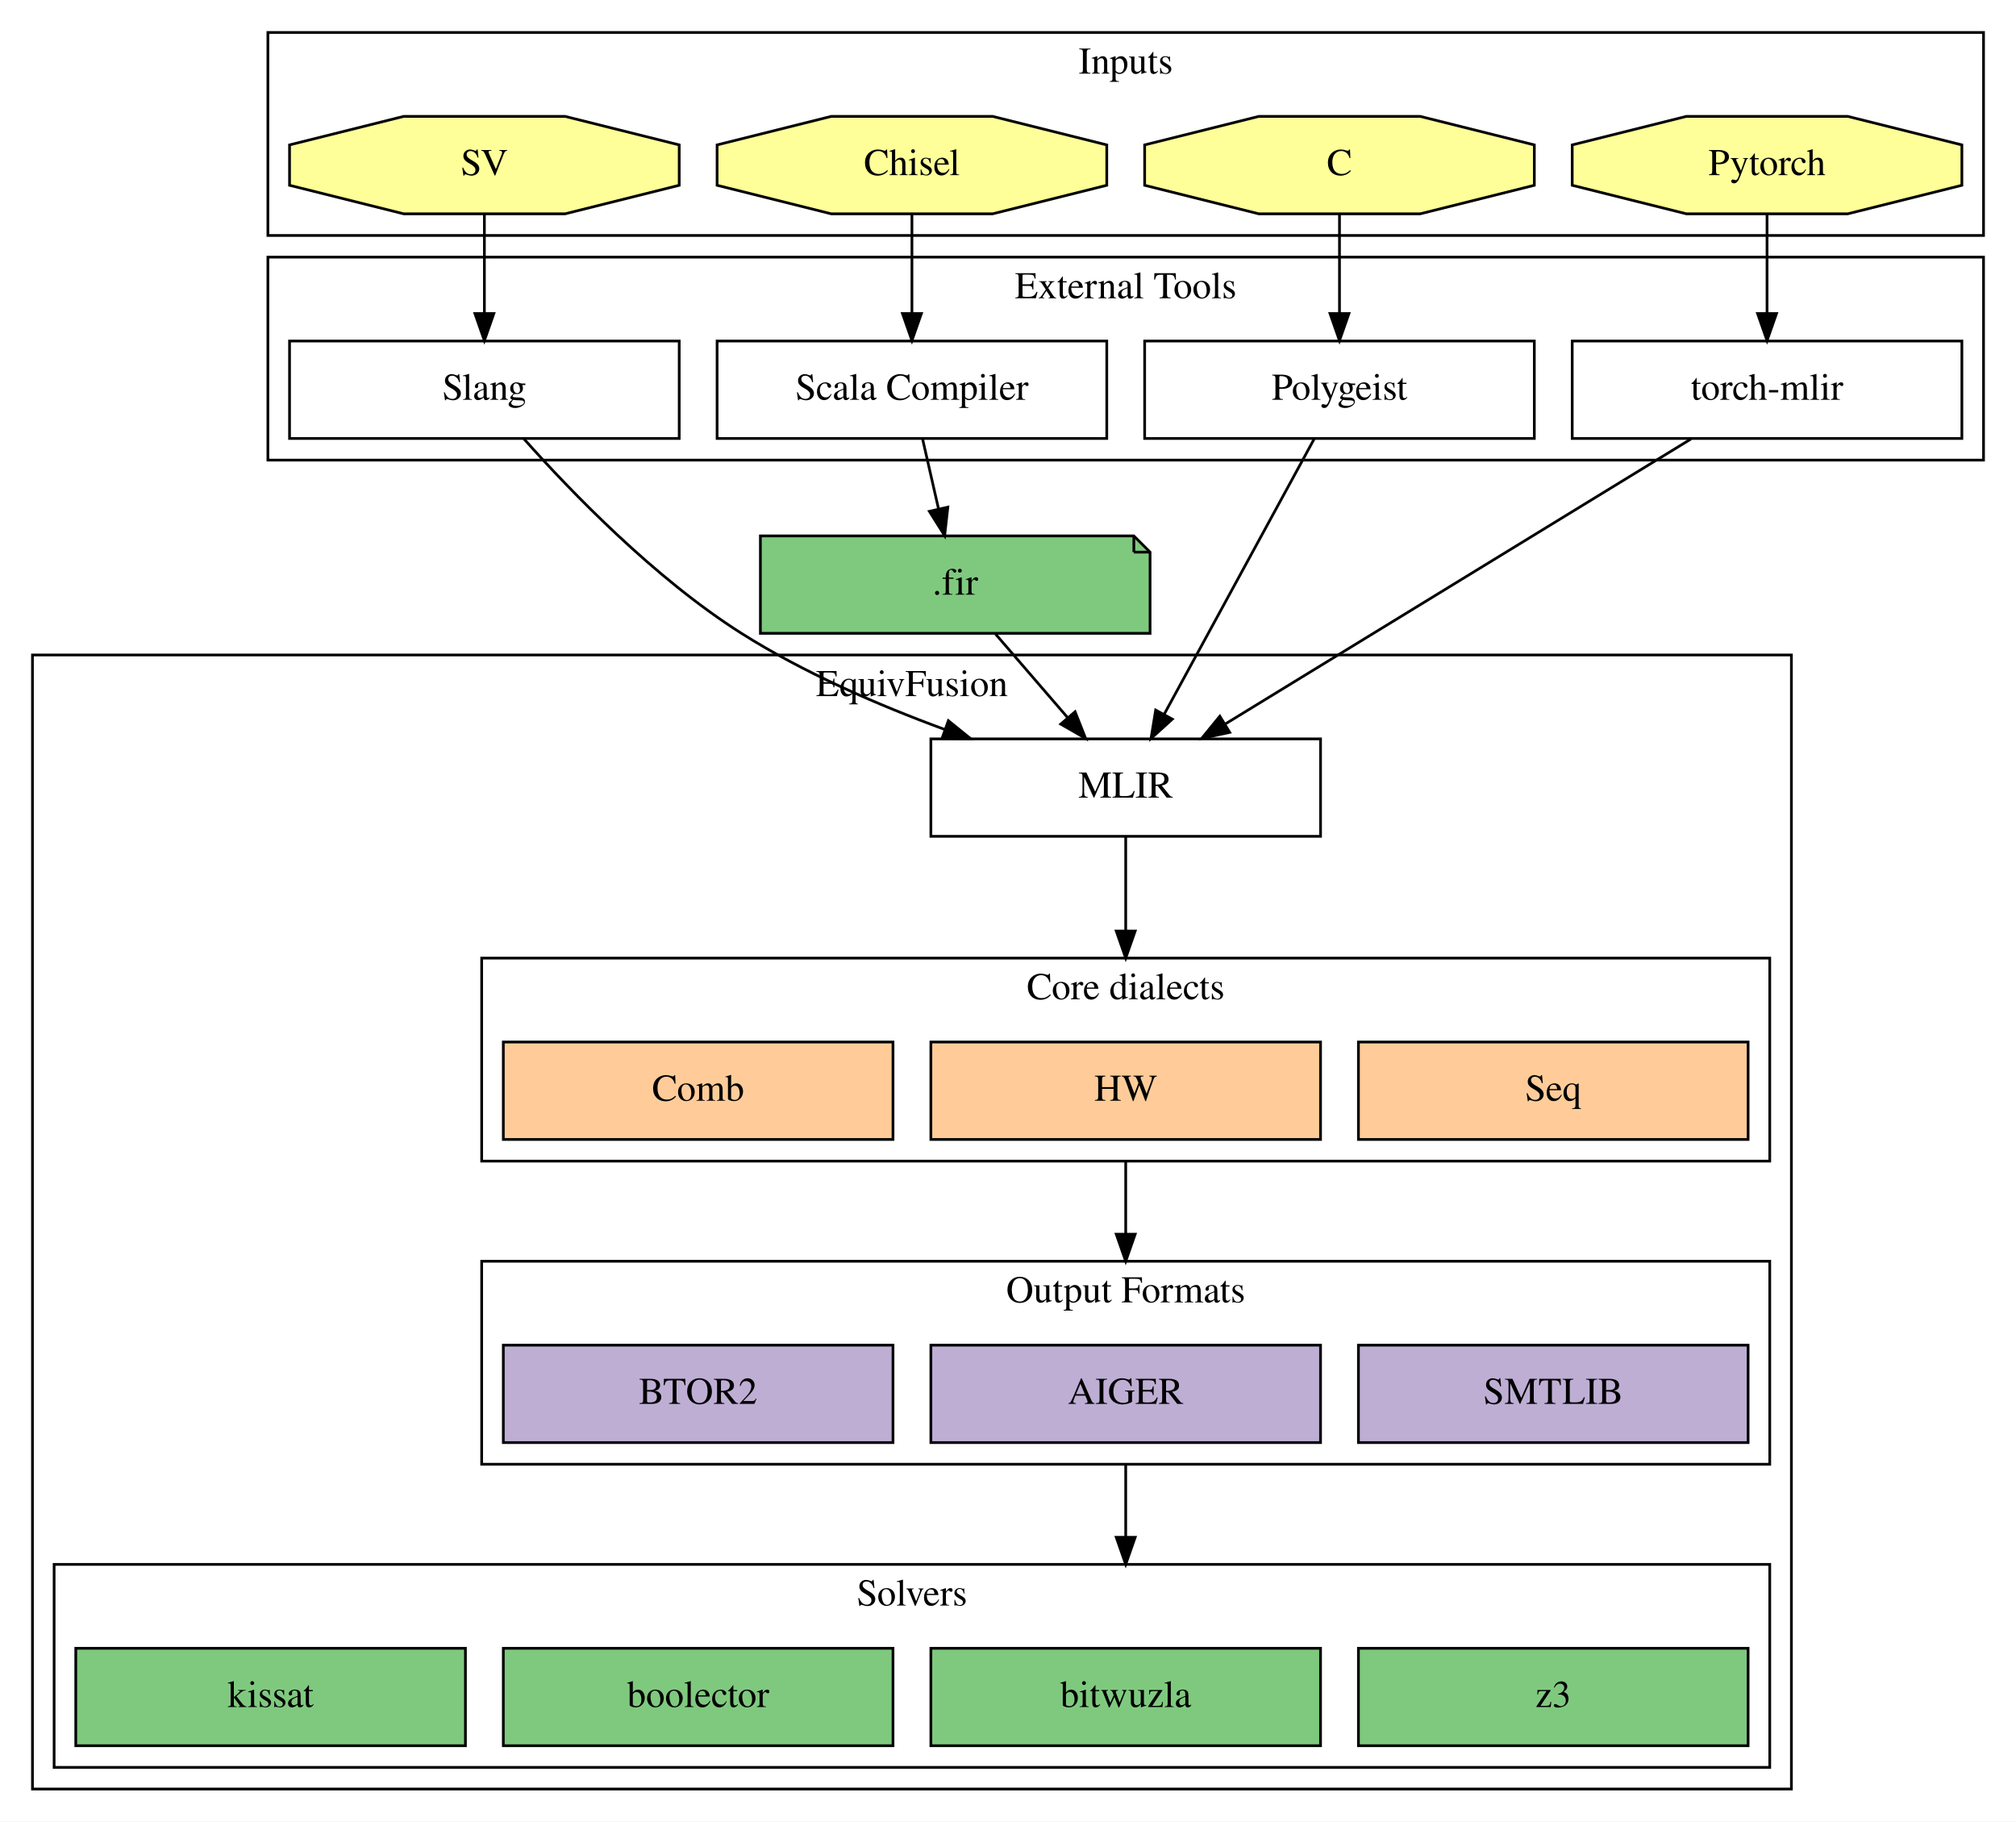
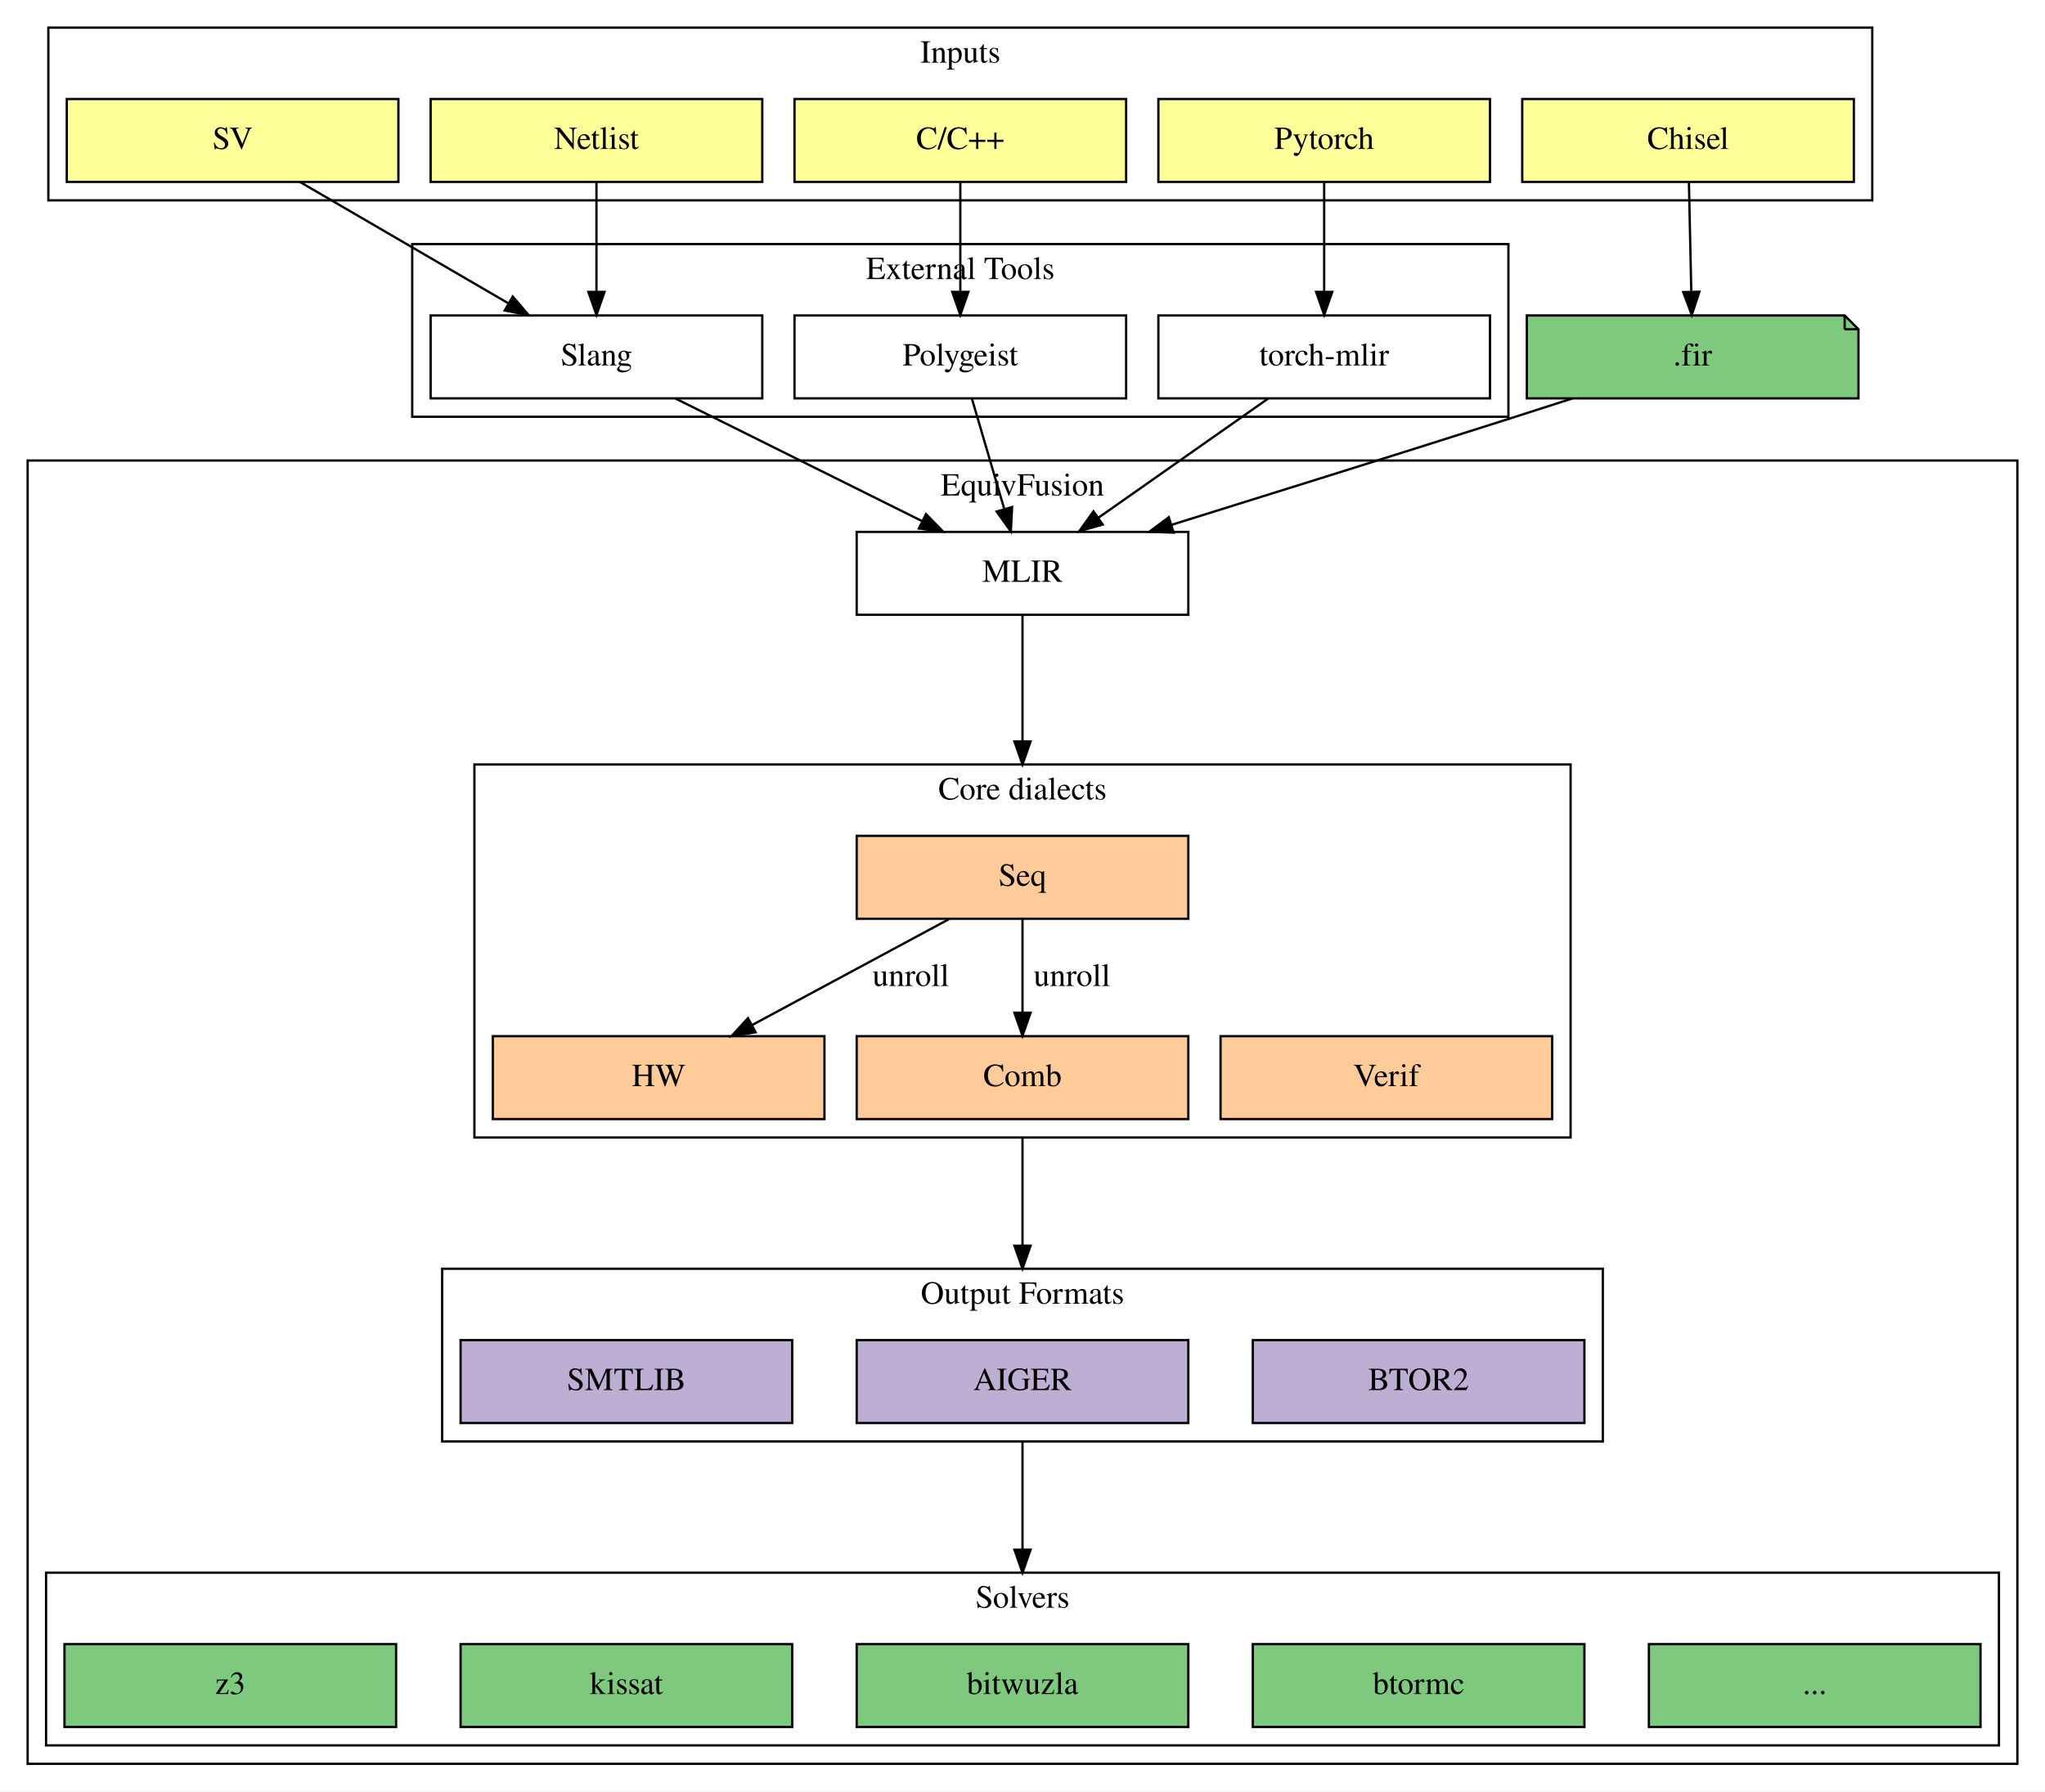
- <svg xmlns="http://www.w3.org/2000/svg" width="745pt" height="673pt" viewBox="0.00 0.00 745.00 673.00">
-   <g id="graph0" class="graph" transform="scale(1 1) rotate(0) translate(4 669)">
-     <polygon fill="white" stroke="transparent" points="-4,4 -4,-669 741,-669 741,4 -4,4" />
+ <svg xmlns="http://www.w3.org/2000/svg" width="888pt" height="778pt" viewBox="0.00 0.00 888.00 778.00">
+   <g id="graph0" class="graph" transform="scale(1 1) rotate(0) translate(4 774)">
+     <polygon fill="white" stroke="transparent" points="-4,4 -4,-774 884,-774 884,4 -4,4" />
    <g id="clust1" class="cluster">
-       <polygon fill="none" stroke="black" points="95,-582 95,-657 729,-657 729,-582 95,-582" />
-       <text text-anchor="middle" x="412" y="-641.8" font-family="Times,serif" font-size="14.00">Inputs</text>
+       <polygon fill="none" stroke="black" points="17,-687 17,-762 809,-762 809,-687 17,-687" />
+       <text text-anchor="middle" x="413" y="-746.8" font-family="Times,serif" font-size="14.00">Inputs</text>
    </g>
    <g id="clust2" class="cluster">
-       <polygon fill="none" stroke="black" points="95,-499 95,-574 729,-574 729,-499 95,-499" />
-       <text text-anchor="middle" x="412" y="-558.8" font-family="Times,serif" font-size="14.00">External Tools</text>
+       <polygon fill="none" stroke="black" points="175,-593 175,-668 651,-668 651,-593 175,-593" />
+       <text text-anchor="middle" x="413" y="-652.8" font-family="Times,serif" font-size="14.00">External Tools</text>
    </g>
    <g id="clust3" class="cluster">
-       <polygon fill="none" stroke="black" points="8,-8 8,-427 658,-427 658,-8 8,-8" />
-       <text text-anchor="middle" x="333" y="-411.8" font-family="Times,serif" font-size="14.00">EquivFusion</text>
+       <polygon fill="none" stroke="black" points="8,-8 8,-574 872,-574 872,-8 8,-8" />
+       <text text-anchor="middle" x="440" y="-558.8" font-family="Times,serif" font-size="14.00">EquivFusion</text>
    </g>
    <g id="clust4" class="cluster">
-       <polygon fill="none" stroke="black" points="174,-240 174,-315 650,-315 650,-240 174,-240" />
-       <text text-anchor="middle" x="412" y="-299.8" font-family="Times,serif" font-size="14.00">Core dialects</text>
+       <polygon fill="none" stroke="black" points="202,-280 202,-442 678,-442 678,-280 202,-280" />
+       <text text-anchor="middle" x="440" y="-426.8" font-family="Times,serif" font-size="14.00">Core dialects</text>
    </g>
    <g id="clust5" class="cluster">
-       <polygon fill="none" stroke="black" points="174,-128 174,-203 650,-203 650,-128 174,-128" />
-       <text text-anchor="middle" x="412" y="-187.8" font-family="Times,serif" font-size="14.00">Output Formats</text>
+       <polygon fill="none" stroke="black" points="188,-148 188,-223 692,-223 692,-148 188,-148" />
+       <text text-anchor="middle" x="440" y="-207.8" font-family="Times,serif" font-size="14.00">Output Formats</text>
    </g>
-     <g id="clust6" class="cluster">
-       <polygon fill="none" stroke="black" points="16,-16 16,-91 650,-91 650,-16 16,-16" />
-       <text text-anchor="middle" x="333" y="-75.8" font-family="Times,serif" font-size="14.00">Solvers</text>
+     <g id="clust7" class="cluster">
+       <polygon fill="none" stroke="black" points="16,-16 16,-91 864,-91 864,-16 16,-16" />
+       <text text-anchor="middle" x="440" y="-75.8" font-family="Times,serif" font-size="14.00">Solvers</text>
    </g>
    <g id="node1" class="node">
-       <polygon fill="#ffff99" stroke="black" points="721,-600.54 721,-615.46 678.82,-626 619.18,-626 577,-615.46 577,-600.54 619.18,-590 678.82,-590 721,-600.54" />
-       <text text-anchor="middle" x="649" y="-604.3" font-family="Times,serif" font-size="14.00">Pytorch</text>
+       <polygon fill="#ffff99" stroke="black" points="169,-731 25,-731 25,-695 169,-695 169,-731" />
+       <text text-anchor="middle" x="97" y="-709.3" font-family="Times,serif" font-size="14.00">SV</text>
+     </g>
+     <g id="node6" class="node">
+       <polygon fill="white" stroke="black" points="327,-637 183,-637 183,-601 327,-601 327,-637" />
+       <text text-anchor="middle" x="255" y="-615.3" font-family="Times,serif" font-size="14.00">Slang</text>
+     </g>
+     <g id="edge18" class="edge">
+       <path fill="none" stroke="black" d="M126.35,-694.91C151.88,-680.05 189.03,-658.41 216.86,-642.21" />
+       <polygon fill="black" stroke="black" points="218.66,-645.21 225.54,-637.15 215.14,-639.16 218.66,-645.21" />
+     </g>
+     <g id="node2" class="node">
+       <polygon fill="#ffff99" stroke="black" points="327,-731 183,-731 183,-695 327,-695 327,-731" />
+       <text text-anchor="middle" x="255" y="-709.3" font-family="Times,serif" font-size="14.00">Netlist</text>
+     </g>
+     <g id="edge17" class="edge">
+       <path fill="none" stroke="black" d="M255,-694.7C255,-681.46 255,-662.95 255,-647.66" />
+       <polygon fill="black" stroke="black" points="258.5,-647.23 255,-637.23 251.5,-647.23 258.5,-647.23" />
+     </g>
+     <g id="node3" class="node">
+       <polygon fill="#ffff99" stroke="black" points="485,-731 341,-731 341,-695 485,-695 485,-731" />
+       <text text-anchor="middle" x="413" y="-709.3" font-family="Times,serif" font-size="14.00">C/C++</text>
+     </g>
+     <g id="node7" class="node">
+       <polygon fill="white" stroke="black" points="485,-637 341,-637 341,-601 485,-601 485,-637" />
+       <text text-anchor="middle" x="413" y="-615.3" font-family="Times,serif" font-size="14.00">Polygeist</text>
+     </g>
+     <g id="edge15" class="edge">
+       <path fill="none" stroke="black" d="M413,-694.7C413,-681.46 413,-662.95 413,-647.66" />
+       <polygon fill="black" stroke="black" points="416.5,-647.23 413,-637.23 409.5,-647.23 416.5,-647.23" />
+     </g>
+     <g id="node4" class="node">
+       <polygon fill="#ffff99" stroke="black" points="643,-731 499,-731 499,-695 643,-695 643,-731" />
+       <text text-anchor="middle" x="571" y="-709.3" font-family="Times,serif" font-size="14.00">Pytorch</text>
+     </g>
+     <g id="node8" class="node">
+       <polygon fill="white" stroke="black" points="643,-637 499,-637 499,-601 643,-601 643,-637" />
+       <text text-anchor="middle" x="571" y="-615.3" font-family="Times,serif" font-size="14.00">torch-mlir</text>
+     </g>
+     <g id="edge13" class="edge">
+       <path fill="none" stroke="black" d="M571,-694.7C571,-681.46 571,-662.95 571,-647.66" />
+       <polygon fill="black" stroke="black" points="574.5,-647.23 571,-637.23 567.5,-647.23 574.5,-647.23" />
    </g>
    <g id="node5" class="node">
-       <polygon fill="white" stroke="black" points="721,-543 577,-543 577,-507 721,-507 721,-543" />
-       <text text-anchor="middle" x="649" y="-521.3" font-family="Times,serif" font-size="14.00">torch-mlir</text>
+       <polygon fill="#ffff99" stroke="black" points="801,-731 657,-731 657,-695 801,-695 801,-731" />
+       <text text-anchor="middle" x="729" y="-709.3" font-family="Times,serif" font-size="14.00">Chisel</text>
    </g>
-     <g id="edge4" class="edge">
-       <path fill="none" stroke="black" d="M649,-589.82C649,-579.19 649,-565.31 649,-553.2" />
-       <polygon fill="black" stroke="black" points="652.5,-553.15 649,-543.15 645.5,-553.15 652.5,-553.15" />
+     <g id="node9" class="node">
+       <polygon fill="#7fc97f" stroke="black" points="797,-637 659,-637 659,-601 803,-601 803,-631 797,-637" />
+       <polyline fill="none" stroke="black" points="797,-637 797,-631 " />
+       <polyline fill="none" stroke="black" points="803,-631 797,-631 " />
+       <text text-anchor="middle" x="731" y="-615.3" font-family="Times,serif" font-size="14.00">.fir</text>
    </g>
-     <g id="node2" class="node">
-       <polygon fill="#ffff99" stroke="black" points="563,-600.54 563,-615.46 520.82,-626 461.18,-626 419,-615.46 419,-600.54 461.18,-590 520.82,-590 563,-600.54" />
-       <text text-anchor="middle" x="491" y="-604.3" font-family="Times,serif" font-size="14.00">C</text>
+     <g id="edge20" class="edge">
+       <path fill="none" stroke="black" d="M729.38,-694.7C729.66,-681.46 730.07,-662.95 730.4,-647.66" />
+       <polygon fill="black" stroke="black" points="733.91,-647.3 730.63,-637.23 726.91,-647.15 733.91,-647.3" />
    </g>
-     <g id="node7" class="node">
-       <polygon fill="white" stroke="black" points="563,-543 419,-543 419,-507 563,-507 563,-543" />
-       <text text-anchor="middle" x="491" y="-521.3" font-family="Times,serif" font-size="14.00">Polygeist</text>
+     <g id="node10" class="node">
+       <polygon fill="white" stroke="black" points="512,-543 368,-543 368,-507 512,-507 512,-543" />
+       <text text-anchor="middle" x="440" y="-521.3" font-family="Times,serif" font-size="14.00">MLIR</text>
    </g>
-     <g id="edge6" class="edge">
-       <path fill="none" stroke="black" d="M491,-589.82C491,-579.19 491,-565.31 491,-553.2" />
-       <polygon fill="black" stroke="black" points="494.5,-553.15 491,-543.15 487.5,-553.15 494.5,-553.15" />
+     <g id="edge19" class="edge">
+       <path fill="none" stroke="black" d="M289.36,-600.91C319.51,-585.92 363.52,-564.03 396.19,-547.79" />
+       <polygon fill="black" stroke="black" points="398.11,-550.74 405.51,-543.15 394.99,-544.47 398.11,-550.74" />
    </g>
-     <g id="node3" class="node">
-       <polygon fill="#ffff99" stroke="black" points="405,-600.54 405,-615.46 362.82,-626 303.18,-626 261,-615.46 261,-600.54 303.18,-590 362.82,-590 405,-600.54" />
-       <text text-anchor="middle" x="333" y="-604.3" font-family="Times,serif" font-size="14.00">Chisel</text>
+     <g id="edge16" class="edge">
+       <path fill="none" stroke="black" d="M418.08,-600.7C422,-587.33 427.5,-568.59 432.01,-553.22" />
+       <polygon fill="black" stroke="black" points="435.49,-553.81 434.94,-543.23 428.77,-551.84 435.49,-553.81" />
    </g>
-     <g id="node8" class="node">
-       <polygon fill="white" stroke="black" points="405,-543 261,-543 261,-507 405,-507 405,-543" />
-       <text text-anchor="middle" x="333" y="-521.3" font-family="Times,serif" font-size="14.00">Scala Compiler</text>
+     <g id="edge14" class="edge">
+       <path fill="none" stroke="black" d="M546.67,-600.91C525.93,-586.35 495.95,-565.29 473.04,-549.21" />
+       <polygon fill="black" stroke="black" points="474.84,-546.19 464.65,-543.31 470.82,-551.92 474.84,-546.19" />
+     </g>
+     <g id="edge21" class="edge">
+       <path fill="none" stroke="black" d="M678.84,-600.98C670.53,-598.3 662.03,-595.56 654,-593 603.93,-577.03 547.17,-559.28 504.69,-546.06" />
+       <polygon fill="black" stroke="black" points="505.62,-542.68 495.03,-543.05 503.54,-549.37 505.62,-542.68" />
+     </g>
+     <g id="node12" class="node">
+       <polygon fill="#ffcc99" stroke="black" points="512,-411 368,-411 368,-375 512,-375 512,-411" />
+       <text text-anchor="middle" x="440" y="-389.3" font-family="Times,serif" font-size="14.00">Seq</text>
    </g>
    <g id="edge10" class="edge">
-       <path fill="none" stroke="black" d="M333,-589.82C333,-579.19 333,-565.31 333,-553.2" />
-       <polygon fill="black" stroke="black" points="336.5,-553.15 333,-543.15 329.5,-553.15 336.5,-553.15" />
+       <path fill="none" stroke="black" d="M440,-506.74C440,-492.7 440,-472.05 440,-452.24" />
+       <polygon fill="black" stroke="black" points="443.5,-452 440,-442 436.5,-452 443.5,-452" />
    </g>
-     <g id="node4" class="node">
-       <polygon fill="#ffff99" stroke="black" points="247,-600.54 247,-615.46 204.82,-626 145.18,-626 103,-615.46 103,-600.54 145.18,-590 204.82,-590 247,-600.54" />
-       <text text-anchor="middle" x="175" y="-604.3" font-family="Times,serif" font-size="14.00">SV</text>
+     <g id="node11" class="node">
+       <polygon fill="#ffcc99" stroke="black" points="354,-324 210,-324 210,-288 354,-288 354,-324" />
+       <text text-anchor="middle" x="282" y="-302.3" font-family="Times,serif" font-size="14.00">HW</text>
    </g>
-     <g id="node6" class="node">
-       <polygon fill="white" stroke="black" points="247,-543 103,-543 103,-507 247,-507 247,-543" />
-       <text text-anchor="middle" x="175" y="-521.3" font-family="Times,serif" font-size="14.00">Slang</text>
+     <g id="edge2" class="edge">
+       <path fill="none" stroke="black" d="M408.03,-374.8C383.42,-361.56 349.26,-343.18 322.7,-328.9" />
+       <polygon fill="black" stroke="black" points="324.12,-325.69 313.66,-324.03 320.8,-331.85 324.12,-325.69" />
+       <text text-anchor="middle" x="391.5" y="-345.8" font-family="Times,serif" font-size="14.00">unroll</text>
    </g>
-     <g id="edge8" class="edge">
-       <path fill="none" stroke="black" d="M175,-589.82C175,-579.19 175,-565.31 175,-553.2" />
-       <polygon fill="black" stroke="black" points="178.5,-553.15 175,-543.15 171.5,-553.15 178.5,-553.15" />
+     <g id="node13" class="node">
+       <polygon fill="#ffcc99" stroke="black" points="512,-324 368,-324 368,-288 512,-288 512,-324" />
+       <text text-anchor="middle" x="440" y="-302.3" font-family="Times,serif" font-size="14.00">Comb</text>
    </g>
-     <g id="node10" class="node">
-       <polygon fill="white" stroke="black" points="484,-396 340,-396 340,-360 484,-360 484,-396" />
-       <text text-anchor="middle" x="412" y="-374.3" font-family="Times,serif" font-size="14.00">MLIR</text>
+     <g id="edge1" class="edge">
+       <path fill="none" stroke="black" d="M440,-374.8C440,-363.16 440,-347.55 440,-334.24" />
+       <polygon fill="black" stroke="black" points="443.5,-334.18 440,-324.18 436.5,-334.18 443.5,-334.18" />
+       <text text-anchor="middle" x="461.5" y="-345.8" font-family="Times,serif" font-size="14.00">unroll</text>
    </g>
-     <g id="edge5" class="edge">
-       <path fill="none" stroke="black" d="M620.88,-506.8C578.03,-480.58 496.36,-430.61 448.83,-401.53" />
-       <polygon fill="black" stroke="black" points="450.44,-398.41 440.08,-396.18 446.78,-404.38 450.44,-398.41" />
+     <g id="node14" class="node">
+       <polygon fill="#ffcc99" stroke="black" points="670,-324 526,-324 526,-288 670,-288 670,-324" />
+       <text text-anchor="middle" x="598" y="-302.3" font-family="Times,serif" font-size="14.00">Verif</text>
    </g>
-     <g id="edge9" class="edge">
-       <path fill="none" stroke="black" d="M189.59,-506.88C207.03,-487.29 237.92,-455.3 270,-435 293.03,-420.43 320.48,-408.52 345.07,-399.5" />
-       <polygon fill="black" stroke="black" points="346.46,-402.72 354.7,-396.06 344.1,-396.13 346.46,-402.72" />
-     </g>
-     <g id="edge7" class="edge">
-       <path fill="none" stroke="black" d="M481.63,-506.8C467.91,-481.62 442.25,-434.52 426.2,-405.07" />
-       <polygon fill="black" stroke="black" points="429.22,-403.29 421.36,-396.18 423.07,-406.64 429.22,-403.29" />
-     </g>
-     <g id="node9" class="node">
-       <polygon fill="#7fc97f" stroke="black" points="415,-471 277,-471 277,-435 421,-435 421,-465 415,-471" />
-       <polyline fill="none" stroke="black" points="415,-471 415,-465 " />
-       <polyline fill="none" stroke="black" points="421,-465 415,-465 " />
-       <text text-anchor="middle" x="349" y="-449.3" font-family="Times,serif" font-size="14.00">.fir</text>
+     <g id="node16" class="node">
+       <polygon fill="#beaed4" stroke="black" points="512,-192 368,-192 368,-156 512,-156 512,-192" />
+       <text text-anchor="middle" x="440" y="-170.3" font-family="Times,serif" font-size="14.00">AIGER</text>
    </g>
    <g id="edge11" class="edge">
-       <path fill="none" stroke="black" d="M336.96,-506.7C338.72,-498.98 340.84,-489.71 342.8,-481.11" />
-       <polygon fill="black" stroke="black" points="346.27,-481.63 345.09,-471.1 339.45,-480.07 346.27,-481.63" />
+       <path fill="none" stroke="black" d="M440,-280C440,-266.67 440,-249.66 440,-233.24" />
+       <polygon fill="black" stroke="black" points="443.5,-233 440,-223 436.5,-233 443.5,-233" />
+     </g>
+     <g id="node15" class="node">
+       <polygon fill="#beaed4" stroke="black" points="340,-192 196,-192 196,-156 340,-156 340,-192" />
+       <text text-anchor="middle" x="268" y="-170.3" font-family="Times,serif" font-size="14.00">SMTLIB</text>
+     </g>
+     <g id="node17" class="node">
+       <polygon fill="#beaed4" stroke="black" points="684,-192 540,-192 540,-156 684,-156 684,-192" />
+       <text text-anchor="middle" x="612" y="-170.3" font-family="Times,serif" font-size="14.00">BTOR2</text>
+     </g>
+     <g id="node19" class="node">
+       <polygon fill="#7fc97f" stroke="black" points="512,-60 368,-60 368,-24 512,-24 512,-60" />
+       <text text-anchor="middle" x="440" y="-38.3" font-family="Times,serif" font-size="14.00">bitwuzla</text>
    </g>
    <g id="edge12" class="edge">
-       <path fill="none" stroke="black" d="M363.93,-434.7C371.85,-425.52 381.73,-414.07 390.47,-403.94" />
-       <polygon fill="black" stroke="black" points="393.29,-406.03 397.18,-396.18 387.99,-401.46 393.29,-406.03" />
-     </g>
-     <g id="node12" class="node">
-       <polygon fill="#ffcc99" stroke="black" points="484,-284 340,-284 340,-248 484,-248 484,-284" />
-       <text text-anchor="middle" x="412" y="-262.3" font-family="Times,serif" font-size="14.00">HW</text>
-     </g>
-     <g id="edge1" class="edge">
-       <path fill="none" stroke="black" d="M412,-359.81C412,-350.29 412,-337.84 412,-325.16" />
-       <polygon fill="black" stroke="black" points="415.5,-325 412,-315 408.5,-325 415.5,-325" />
-     </g>
-     <g id="node11" class="node">
-       <polygon fill="#ffcc99" stroke="black" points="642,-284 498,-284 498,-248 642,-248 642,-284" />
-       <text text-anchor="middle" x="570" y="-262.3" font-family="Times,serif" font-size="14.00">Seq</text>
-     </g>
-     <g id="node15" class="node">
-       <polygon fill="#beaed4" stroke="black" points="484,-172 340,-172 340,-136 484,-136 484,-172" />
-       <text text-anchor="middle" x="412" y="-150.3" font-family="Times,serif" font-size="14.00">AIGER</text>
-     </g>
-     <g id="edge2" class="edge">
-       <path fill="none" stroke="black" d="M412,-240C412,-231.93 412,-222.61 412,-213.16" />
-       <polygon fill="black" stroke="black" points="415.5,-213 412,-203 408.5,-213 415.5,-213" />
-     </g>
-     <g id="node13" class="node">
-       <polygon fill="#ffcc99" stroke="black" points="326,-284 182,-284 182,-248 326,-248 326,-284" />
-       <text text-anchor="middle" x="254" y="-262.3" font-family="Times,serif" font-size="14.00">Comb</text>
-     </g>
-     <g id="node14" class="node">
-       <polygon fill="#beaed4" stroke="black" points="642,-172 498,-172 498,-136 642,-136 642,-172" />
-       <text text-anchor="middle" x="570" y="-150.3" font-family="Times,serif" font-size="14.00">SMTLIB</text>
+       <path fill="none" stroke="black" d="M440,-148C440,-134.67 440,-117.66 440,-101.24" />
+       <polygon fill="black" stroke="black" points="443.5,-101 440,-91 436.5,-101 443.5,-101" />
    </g>
    <g id="node18" class="node">
-       <polygon fill="#7fc97f" stroke="black" points="484,-60 340,-60 340,-24 484,-24 484,-60" />
-       <text text-anchor="middle" x="412" y="-38.3" font-family="Times,serif" font-size="14.00">bitwuzla</text>
+       <polygon fill="#7fc97f" stroke="black" points="168,-60 24,-60 24,-24 168,-24 168,-60" />
+       <text text-anchor="middle" x="96" y="-38.3" font-family="Times,serif" font-size="14.00">z3</text>
    </g>
-     <g id="edge3" class="edge">
-       <path fill="none" stroke="black" d="M412,-128C412,-119.93 412,-110.61 412,-101.16" />
-       <polygon fill="black" stroke="black" points="415.5,-101 412,-91 408.5,-101 415.5,-101" />
-     </g>
-     <g id="node16" class="node">
-       <polygon fill="#beaed4" stroke="black" points="326,-172 182,-172 182,-136 326,-136 326,-172" />
-       <text text-anchor="middle" x="254" y="-150.3" font-family="Times,serif" font-size="14.00">BTOR2</text>
-     </g>
-     <g id="node17" class="node">
-       <polygon fill="#7fc97f" stroke="black" points="642,-60 498,-60 498,-24 642,-24 642,-60" />
-       <text text-anchor="middle" x="570" y="-38.3" font-family="Times,serif" font-size="14.00">z3</text>
-     </g>
-     <g id="node19" class="node">
-       <polygon fill="#7fc97f" stroke="black" points="326,-60 182,-60 182,-24 326,-24 326,-60" />
-       <text text-anchor="middle" x="254" y="-38.3" font-family="Times,serif" font-size="14.00">boolector</text>
+     <g id="node21" class="node">
+       <polygon fill="#7fc97f" stroke="black" points="340,-60 196,-60 196,-24 340,-24 340,-60" />
+       <text text-anchor="middle" x="268" y="-38.3" font-family="Times,serif" font-size="14.00">kissat</text>
    </g>
    <g id="node20" class="node">
-       <polygon fill="#7fc97f" stroke="black" points="168,-60 24,-60 24,-24 168,-24 168,-60" />
-       <text text-anchor="middle" x="96" y="-38.3" font-family="Times,serif" font-size="14.00">kissat</text>
+       <polygon fill="#7fc97f" stroke="black" points="684,-60 540,-60 540,-24 684,-24 684,-60" />
+       <text text-anchor="middle" x="612" y="-38.3" font-family="Times,serif" font-size="14.00">btormc</text>
+     </g>
+     <g id="node22" class="node">
+       <polygon fill="#7fc97f" stroke="black" points="856,-60 712,-60 712,-24 856,-24 856,-60" />
+       <text text-anchor="middle" x="784" y="-38.3" font-family="Times,serif" font-size="14.00">...</text>
    </g>
  </g>
</svg>
